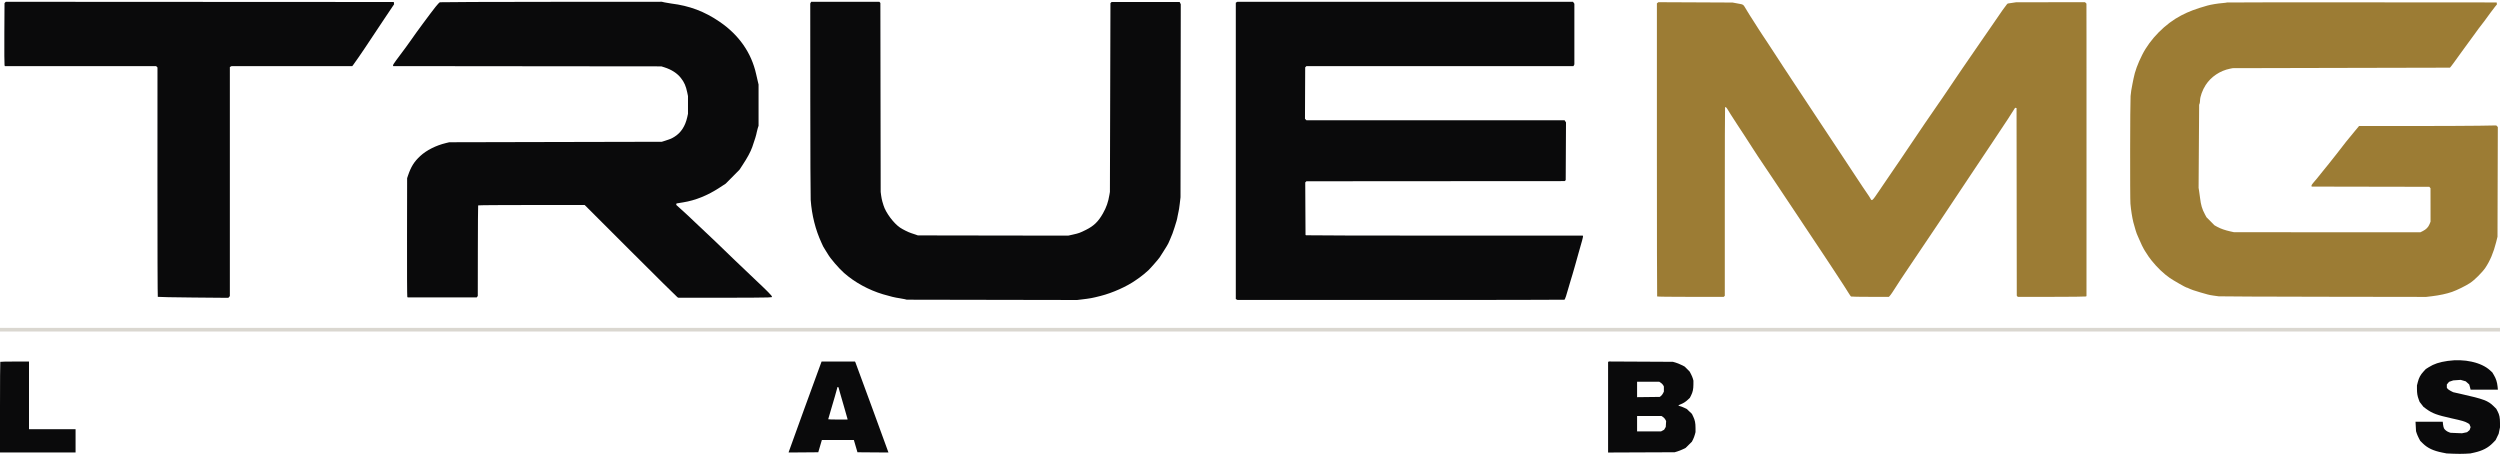
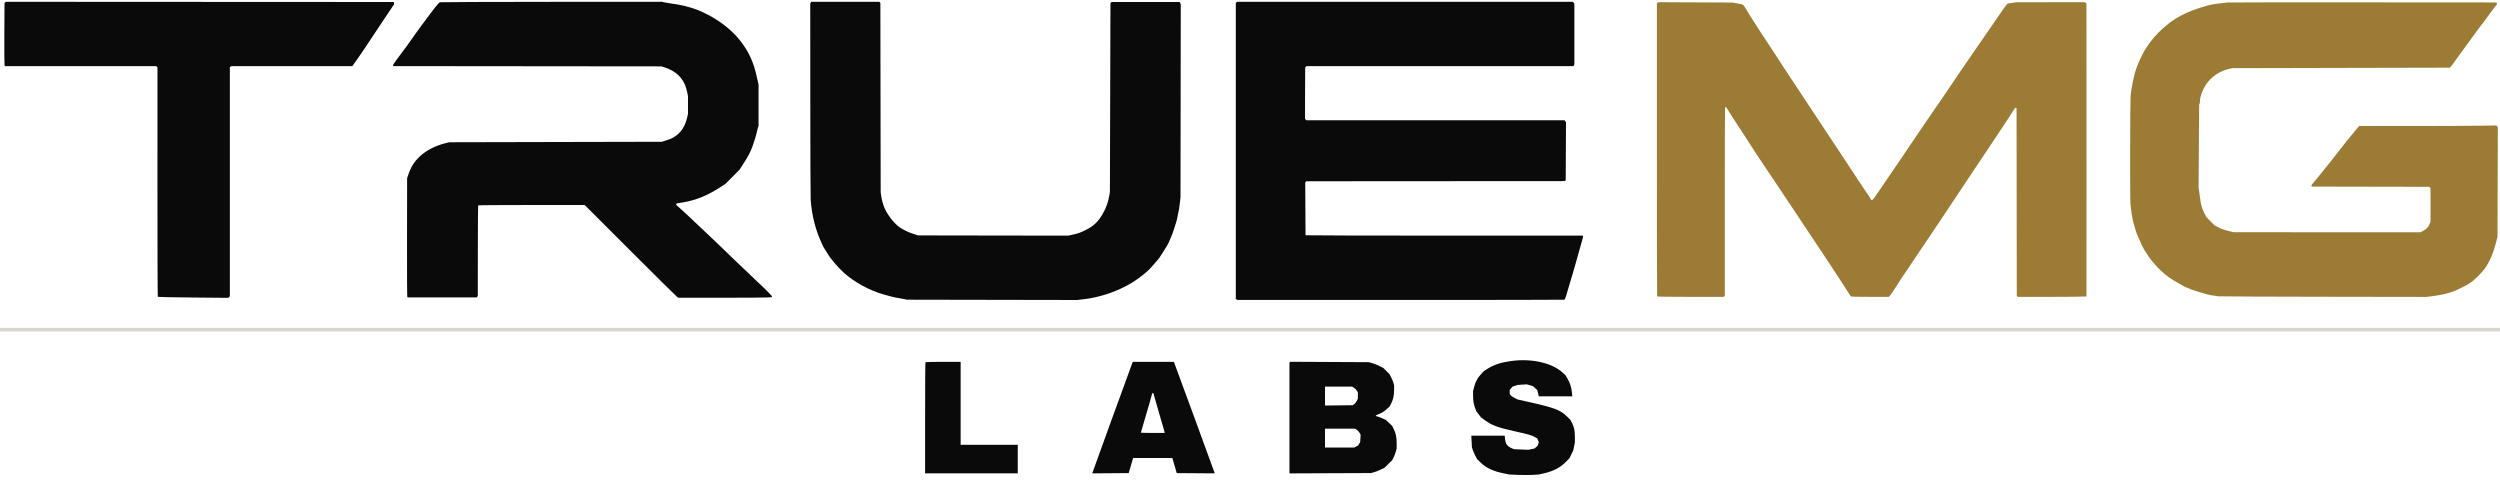
- <svg xmlns="http://www.w3.org/2000/svg" viewBox="0 0 5634 1024" role="img" aria-label="TrueMG Labs">
+ <svg xmlns="http://www.w3.org/2000/svg" viewBox="0 0 5634 1086" role="img" aria-label="TrueMG Labs">
  <g transform="translate(0,681) scale(0.025,-0.025)" stroke="none">
    <g fill="#0A0A0B">
      <path d="M465 27020 l-58 -59 -15 -2770 c-8 -1524 0 -2802 18 -2841 l33 -70 6816 0 6815 0 61 -61 61 -61 -3 -10322 c-2 -5867 12 -10336 32 -10355 19 -18 1457 -45 3195 -61 l3160 -28 70 77 70 78 0 10325 0 10325 77 42 78 41 5439 0 5440 0 86 110 c125 160 843 1198 1065 1538 295 455 724 1099 1709 2569 l910 1356 -12 104 -12 103 -17488 9 -17488 9 -59 -58z" />
      <path d="M39653 27037 c-49 -18 -221 -200 -384 -405 -458 -576 -1855 -2468 -2161 -2925 -179 -268 -743 -1037 -1416 -1929 -166 -221 -278 -407 -266 -440 l22 -57 12086 -12 12086 -12 278 -88 c640 -203 1152 -536 1485 -965 307 -395 445 -712 569 -1304 l66 -320 0 -800 0 -800 -66 -300 c-181 -812 -569 -1408 -1152 -1768 -273 -168 -352 -202 -789 -341 l-351 -111 -9580 -21 -9580 -22 -300 -72 c-898 -215 -1753 -647 -2317 -1169 -555 -514 -833 -960 -1109 -1776 l-74 -220 -9 -5315 c-6 -2923 5 -5341 24 -5374 l33 -60 3113 -1 3113 0 48 65 47 66 6 4063 c3 2235 15 4080 27 4100 13 21 2011 36 4813 36 l4790 0 4138 -4134 c2275 -2274 4176 -4155 4224 -4180 l88 -46 3836 0 c2110 0 4003 12 4207 26 l369 26 19 50 c22 57 -449 537 -1427 1453 -693 648 -3219 3069 -3680 3525 -144 143 -513 492 -821 776 -307 284 -765 716 -1018 960 -460 444 -678 647 -1334 1239 l-350 316 13 64 12 65 180 30 c98 16 287 47 419 68 1108 179 2211 624 3280 1324 l560 366 620 626 620 626 263 400 c457 695 732 1203 890 1648 218 612 370 1114 408 1352 14 88 56 250 92 360 l67 200 0 1860 0 1860 -67 280 c-37 154 -105 451 -152 660 -425 1916 -1544 3522 -3281 4711 -1373 939 -2719 1447 -4380 1652 -176 22 -437 66 -580 99 l-260 59 -9960 -6 c-5478 -3 -9999 -20 -10047 -38z" />
      <path d="M73081 27003 l-41 -78 3 -8632 c2 -4748 18 -8831 36 -9073 101 -1383 432 -2698 970 -3860 66 -143 137 -296 156 -340 20 -44 107 -188 194 -320 88 -132 189 -294 225 -360 209 -379 985 -1283 1459 -1702 967 -852 2219 -1538 3517 -1926 650 -194 1101 -302 1480 -354 165 -23 381 -62 480 -87 l180 -46 7678 -14 7679 -14 341 41 c875 105 996 127 1782 328 1078 274 2363 850 3164 1418 90 64 252 177 360 252 187 130 549 429 780 644 172 160 902 995 1009 1154 55 80 204 315 333 521 129 206 275 440 325 520 50 80 106 181 125 225 20 44 83 188 142 320 184 414 294 707 421 1120 67 220 148 481 179 580 32 99 77 306 101 460 24 154 62 337 84 406 22 69 70 384 107 700 l66 574 11 8700 12 8700 -51 100 -50 100 -3067 0 -3067 0 -52 -52 -52 -52 -24 -8508 -24 -8508 -44 -260 c-110 -664 -270 -1122 -588 -1684 -416 -734 -817 -1122 -1520 -1473 -547 -273 -643 -308 -1159 -424 l-449 -100 -6776 10 -6776 11 -200 71 c-110 39 -290 99 -400 133 -249 78 -763 334 -1012 503 -573 388 -1285 1345 -1482 1993 -23 77 -72 239 -109 360 -36 121 -85 364 -108 540 l-41 320 -14 8515 -13 8515 -45 55 -46 55 -3073 0 -3074 0 -42 -77z" />
      <path d="M111470 27037 l-70 -41 0 -13357 0 -13356 77 -42 78 -41 14699 0 c8085 0 14727 11 14761 23 73 29 147 254 589 1797 45 154 107 361 140 460 63 190 147 481 240 830 105 394 171 630 288 1030 333 1138 450 1584 428 1620 l-25 40 -12447 1 c-6847 0 -12469 14 -12496 31 l-47 30 -13 2367 -12 2367 52 52 52 52 11644 8 11643 7 44 44 44 44 13 2601 14 2601 -64 97 -64 98 -11636 0 -11636 0 -65 65 -65 65 9 2319 10 2320 55 55 56 56 12035 0 12036 0 42 77 41 78 0 2733 0 2734 -61 88 -61 87 -15129 1 -15129 0 -70 -41z" />
    </g>
    <g fill="#9C7C34">
      <path d="M149428 26991 l-69 -51 0 -13193 c0 -7256 10 -13210 23 -13230 14 -22 1228 -37 3012 -37 l2990 0 48 48 48 48 0 8485 c0 4667 11 8496 24 8510 51 51 137 -27 250 -225 101 -177 300 -490 866 -1360 66 -102 354 -541 640 -976 286 -435 601 -923 700 -1084 99 -162 321 -503 493 -760 172 -256 505 -753 740 -1103 235 -350 445 -663 467 -695 22 -31 510 -762 1084 -1623 574 -861 1170 -1754 1324 -1985 154 -231 405 -609 558 -840 153 -231 503 -754 776 -1163 274 -408 516 -772 538 -808 22 -36 195 -296 384 -577 189 -282 556 -836 816 -1232 1081 -1646 1205 -1838 1541 -2380 75 -121 155 -233 178 -249 22 -17 800 -30 1727 -30 l1686 -1 119 135 c65 75 217 295 338 490 237 384 977 1507 1354 2055 228 331 2457 3644 2617 3889 44 67 699 1051 1456 2187 757 1135 1423 2135 1480 2222 180 274 1884 2825 1961 2936 156 223 1269 1899 1393 2098 72 114 250 393 396 620 l265 412 64 -13 65 -12 10 -8456 10 -8455 45 -54 45 -54 3045 1 c1675 0 3068 15 3097 33 l52 33 3 9997 c2 5498 1 11430 -2 13183 l-5 3187 -64 64 -64 64 -3106 -3 -3106 -4 -378 -57 -379 -56 -90 -91 c-86 -86 -510 -688 -1208 -1715 -174 -255 -384 -561 -468 -680 -84 -119 -276 -396 -427 -616 -151 -220 -458 -665 -682 -990 -1061 -1535 -1504 -2184 -2993 -4392 -102 -151 -291 -424 -420 -606 -395 -558 -1826 -2658 -2692 -3952 -243 -363 -534 -795 -646 -960 -362 -533 -933 -1370 -1216 -1780 -151 -220 -481 -706 -734 -1080 -645 -958 -666 -976 -803 -710 -42 83 -173 285 -290 450 -117 165 -304 439 -414 609 -110 170 -319 485 -464 700 -262 388 -699 1050 -1710 2591 -288 440 -580 881 -649 980 -69 99 -254 378 -411 620 -158 242 -361 548 -451 680 -281 410 -2516 3790 -2639 3990 -64 104 -235 365 -380 580 -145 214 -333 498 -417 630 -84 132 -354 546 -599 920 -245 374 -615 940 -823 1259 -207 318 -435 660 -505 760 -71 99 -211 316 -313 481 -101 165 -291 462 -420 660 -130 198 -296 457 -368 575 -72 117 -167 271 -211 341 -44 69 -139 228 -212 352 -169 288 -192 306 -474 358 -129 23 -333 61 -454 84 l-220 41 -3341 16 -3341 15 -70 -51z" />
      <path d="M200748 27015 c-12 -12 -199 -36 -415 -54 -432 -34 -1041 -135 -1353 -224 -1056 -300 -1666 -529 -2360 -890 -1428 -741 -2792 -2118 -3512 -3547 -409 -812 -663 -1509 -787 -2160 -25 -132 -70 -357 -100 -500 -79 -379 -135 -742 -162 -1060 -43 -494 -55 -9253 -14 -9700 56 -610 149 -1204 259 -1660 102 -419 325 -1132 377 -1200 16 -22 80 -166 140 -320 130 -331 384 -846 530 -1076 305 -481 394 -610 605 -874 491 -615 1084 -1182 1642 -1570 290 -202 1442 -860 1505 -860 28 0 101 -26 164 -59 200 -104 621 -251 1093 -383 253 -70 546 -153 651 -184 105 -31 330 -75 500 -97 170 -23 390 -53 489 -68 99 -14 4347 -33 9440 -40 l9260 -14 540 64 c656 78 1322 222 1791 386 457 161 1227 540 1629 803 397 259 1101 959 1378 1369 420 622 746 1395 972 2303 l125 500 14 4945 15 4946 -71 71 -71 71 -1581 -27 c-870 -14 -3652 -26 -6184 -26 l-4603 0 -358 -430 c-730 -878 -909 -1102 -1673 -2099 -240 -314 -558 -715 -706 -891 -148 -176 -383 -466 -523 -644 -337 -431 -699 -871 -887 -1081 -88 -98 -148 -202 -140 -243 l14 -72 5305 -10 5304 -10 53 -64 53 -63 2 -1507 2 -1506 -91 -224 c-110 -274 -304 -474 -603 -623 l-226 -113 -8400 4 -8400 4 -320 70 c-469 102 -882 246 -1179 409 l-261 145 -360 364 -361 364 -139 260 c-255 475 -361 834 -439 1480 -25 209 -65 499 -88 643 l-43 264 25 3744 25 3744 40 105 c22 58 40 190 41 293 1 337 223 944 505 1380 483 748 1297 1294 2194 1474 l240 48 9794 23 9795 22 117 140 c64 77 166 212 225 299 139 203 491 691 749 1038 529 712 1029 1396 1202 1646 106 153 235 331 287 397 354 447 648 839 1069 1427 120 168 302 408 403 532 l184 226 -13 87 -12 88 -12145 8 c-6680 5 -12155 -1 -12167 -13z" />
    </g>
  </g>
  <rect x="0" y="738.9" width="5634" height="8.2" fill="#DAD7D0" />
-   <g transform="translate(0,811.8) scale(0.990158)">
+   <g transform="translate(2084.8,811.8) scale(1.21409)">
    <g transform="translate(0,214) scale(0.025,-0.025)" fill="#0A0A0B" stroke="none">
-       <path d="M222840 8497 c-768 -110 -1249 -270 -1730 -574 l-265 -167 -213 -230 c-269 -292 -413 -558 -513 -949 l-79 -310 0 -328 c0 -384 42 -635 159 -948 l85 -227 177 -228 178 -228 270 -198 c528 -386 958 -545 2241 -830 1034 -229 1239 -289 1484 -428 l173 -100 59 -139 58 -140 -45 -135 -44 -135 -117 -99 -117 -98 -231 -48 -230 -48 -520 21 -520 22 -140 49 c-194 68 -389 220 -461 359 -33 64 -71 225 -85 358 l-25 241 -1240 0 -1240 0 23 -430 23 -430 61 -192 c34 -105 120 -303 191 -440 l131 -248 243 -240 c425 -418 954 -666 1759 -826 l400 -80 620 -27 c341 -15 827 -15 1080 -1 l460 27 368 81 c734 163 1254 433 1683 876 l250 259 138 287 139 287 61 291 61 291 0 396 c0 490 -53 751 -214 1058 l-126 240 -223 220 c-523 519 -905 663 -3036 1141 l-660 148 -228 115 c-125 64 -256 156 -290 205 l-63 90 0 148 0 148 101 119 100 120 190 66 189 65 341 24 342 23 230 -67 230 -67 156 -141 157 -141 38 -128 c21 -70 50 -176 63 -237 l25 -110 1243 0 1243 0 -29 290 c-38 384 -143 714 -328 1025 l-151 255 -213 195 c-795 727 -2338 1069 -3847 852z" />
-       <path d="M27 8413 c-15 -14 -27 -1877 -27 -4140 l0 -4113 3440 0 3440 0 0 1060 0 1060 -2120 0 -2120 0 0 3080 0 3080 -1293 0 c-712 0 -1306 -12 -1320 -27z" />
-       <path d="M74756 8330 c-196 -510 -2956 -8106 -2956 -8135 l0 -36 1348 10 1347 11 164 560 164 560 1456 0 1456 0 164 -560 164 -560 1413 -11 1413 -10 -29 70 c-15 39 -683 1867 -1483 4063 -801 2195 -1475 4027 -1498 4070 l-42 78 -1519 0 -1520 0 -42 -110z m1695 -2653 c61 -229 246 -869 410 -1420 165 -552 299 -1025 299 -1050 l0 -47 -880 0 c-484 0 -880 12 -880 27 0 15 124 443 276 950 263 879 423 1436 523 1816 l45 172 48 -16 48 -16 111 -416z" />
-       <path d="M146429 8416 l-29 -29 0 -4115 0 -4115 3030 13 3030 12 239 71 c131 39 356 128 500 197 l261 127 284 282 285 281 106 209 c58 115 133 313 165 439 l60 229 0 369 c0 457 -53 722 -209 1042 l-120 249 -233 222 -233 222 -253 120 c-138 65 -310 130 -382 143 -71 14 -130 38 -130 55 0 17 86 63 190 102 259 98 477 236 683 434 l174 165 111 220 c151 300 208 568 210 987 l1 353 -48 180 c-27 99 -104 286 -173 415 l-125 235 -227 227 -227 227 -294 148 c-162 81 -403 178 -535 215 l-240 68 -2921 15 -2920 15 -30 -29z m4781 -1917 c82 -56 176 -154 210 -218 l60 -117 0 -229 0 -230 -81 -162 c-44 -90 -129 -199 -190 -243 l-109 -80 -1030 -12 -1030 -12 0 702 0 702 1011 0 1010 0 149 -101z m194 -3110 c75 -50 169 -153 209 -230 l72 -139 -17 -267 -17 -267 -75 -128 -76 -129 -139 -74 -140 -75 -1090 0 -1091 0 0 700 0 700 1114 0 1114 0 136 -91z" />
+       <g transform="translate(0.0,0)">
+         <path d="M27 8413 c-15 -14 -27 -1877 -27 -4140 l0 -4113 3440 0 3440 0 0 1060 0 1060 -2120 0 -2120 0 0 3080 0 3080 -1293 0 c-712 0 -1306 -12 -1320 -27z" />
+       </g>
+       <g transform="translate(-59378.2,0)">
+         <path d="M74756 8330 c-196 -510 -2956 -8106 -2956 -8135 l0 -36 1348 10 1347 11 164 560 164 560 1456 0 1456 0 164 -560 164 -560 1413 -11 1413 -10 -29 70 c-15 39 -683 1867 -1483 4063 -801 2195 -1475 4027 -1498 4070 l-42 78 -1519 0 -1520 0 -42 -110z m1695 -2653 c61 -229 246 -869 410 -1420 165 -552 299 -1025 299 -1050 l0 -47 -880 0 c-484 0 -880 12 -880 27 0 15 124 443 276 950 263 879 423 1436 523 1816 l45 172 48 -16 48 -16 111 -416z" />
+       </g>
+       <g transform="translate(-119347.3,0)">
+         <path d="M146429 8416 l-29 -29 0 -4115 0 -4115 3030 13 3030 12 239 71 c131 39 356 128 500 197 l261 127 284 282 285 281 106 209 c58 115 133 313 165 439 l60 229 0 369 c0 457 -53 722 -209 1042 l-120 249 -233 222 -233 222 -253 120 c-138 65 -310 130 -382 143 -71 14 -130 38 -130 55 0 17 86 63 190 102 259 98 477 236 683 434 l174 165 111 220 c151 300 208 568 210 987 l1 353 -48 180 c-27 99 -104 286 -173 415 l-125 235 -227 227 -227 227 -294 148 c-162 81 -403 178 -535 215 l-240 68 -2921 15 -2920 15 -30 -29z m4781 -1917 c82 -56 176 -154 210 -218 l60 -117 0 -229 0 -230 -81 -162 c-44 -90 -129 -199 -190 -243 l-109 -80 -1030 -12 -1030 -12 0 702 0 702 1011 0 1010 0 149 -101z m194 -3110 c75 -50 169 -153 209 -230 l72 -139 -17 -267 -17 -267 -75 -128 -76 -129 -139 -74 -140 -75 -1090 0 -1091 0 0 700 0 700 1114 0 1114 0 136 -91z" />
+       </g>
+       <g transform="translate(-179354.5,0)">
+         <path d="M222840 8497 c-768 -110 -1249 -270 -1730 -574 l-265 -167 -213 -230 c-269 -292 -413 -558 -513 -949 l-79 -310 0 -328 c0 -384 42 -635 159 -948 l85 -227 177 -228 178 -228 270 -198 c528 -386 958 -545 2241 -830 1034 -229 1239 -289 1484 -428 l173 -100 59 -139 58 -140 -45 -135 -44 -135 -117 -99 -117 -98 -231 -48 -230 -48 -520 21 -520 22 -140 49 c-194 68 -389 220 -461 359 -33 64 -71 225 -85 358 l-25 241 -1240 0 -1240 0 23 -430 23 -430 61 -192 c34 -105 120 -303 191 -440 l131 -248 243 -240 c425 -418 954 -666 1759 -826 l400 -80 620 -27 c341 -15 827 -15 1080 -1 l460 27 368 81 c734 163 1254 433 1683 876 l250 259 138 287 139 287 61 291 61 291 0 396 c0 490 -53 751 -214 1058 l-126 240 -223 220 c-523 519 -905 663 -3036 1141 l-660 148 -228 115 c-125 64 -256 156 -290 205 l-63 90 0 148 0 148 101 119 100 120 190 66 189 65 341 24 342 23 230 -67 230 -67 156 -141 157 -141 38 -128 c21 -70 50 -176 63 -237 l25 -110 1243 0 1243 0 -29 290 c-38 384 -143 714 -328 1025 l-151 255 -213 195 c-795 727 -2338 1069 -3847 852z" />
+       </g>
    </g>
  </g>
</svg>
